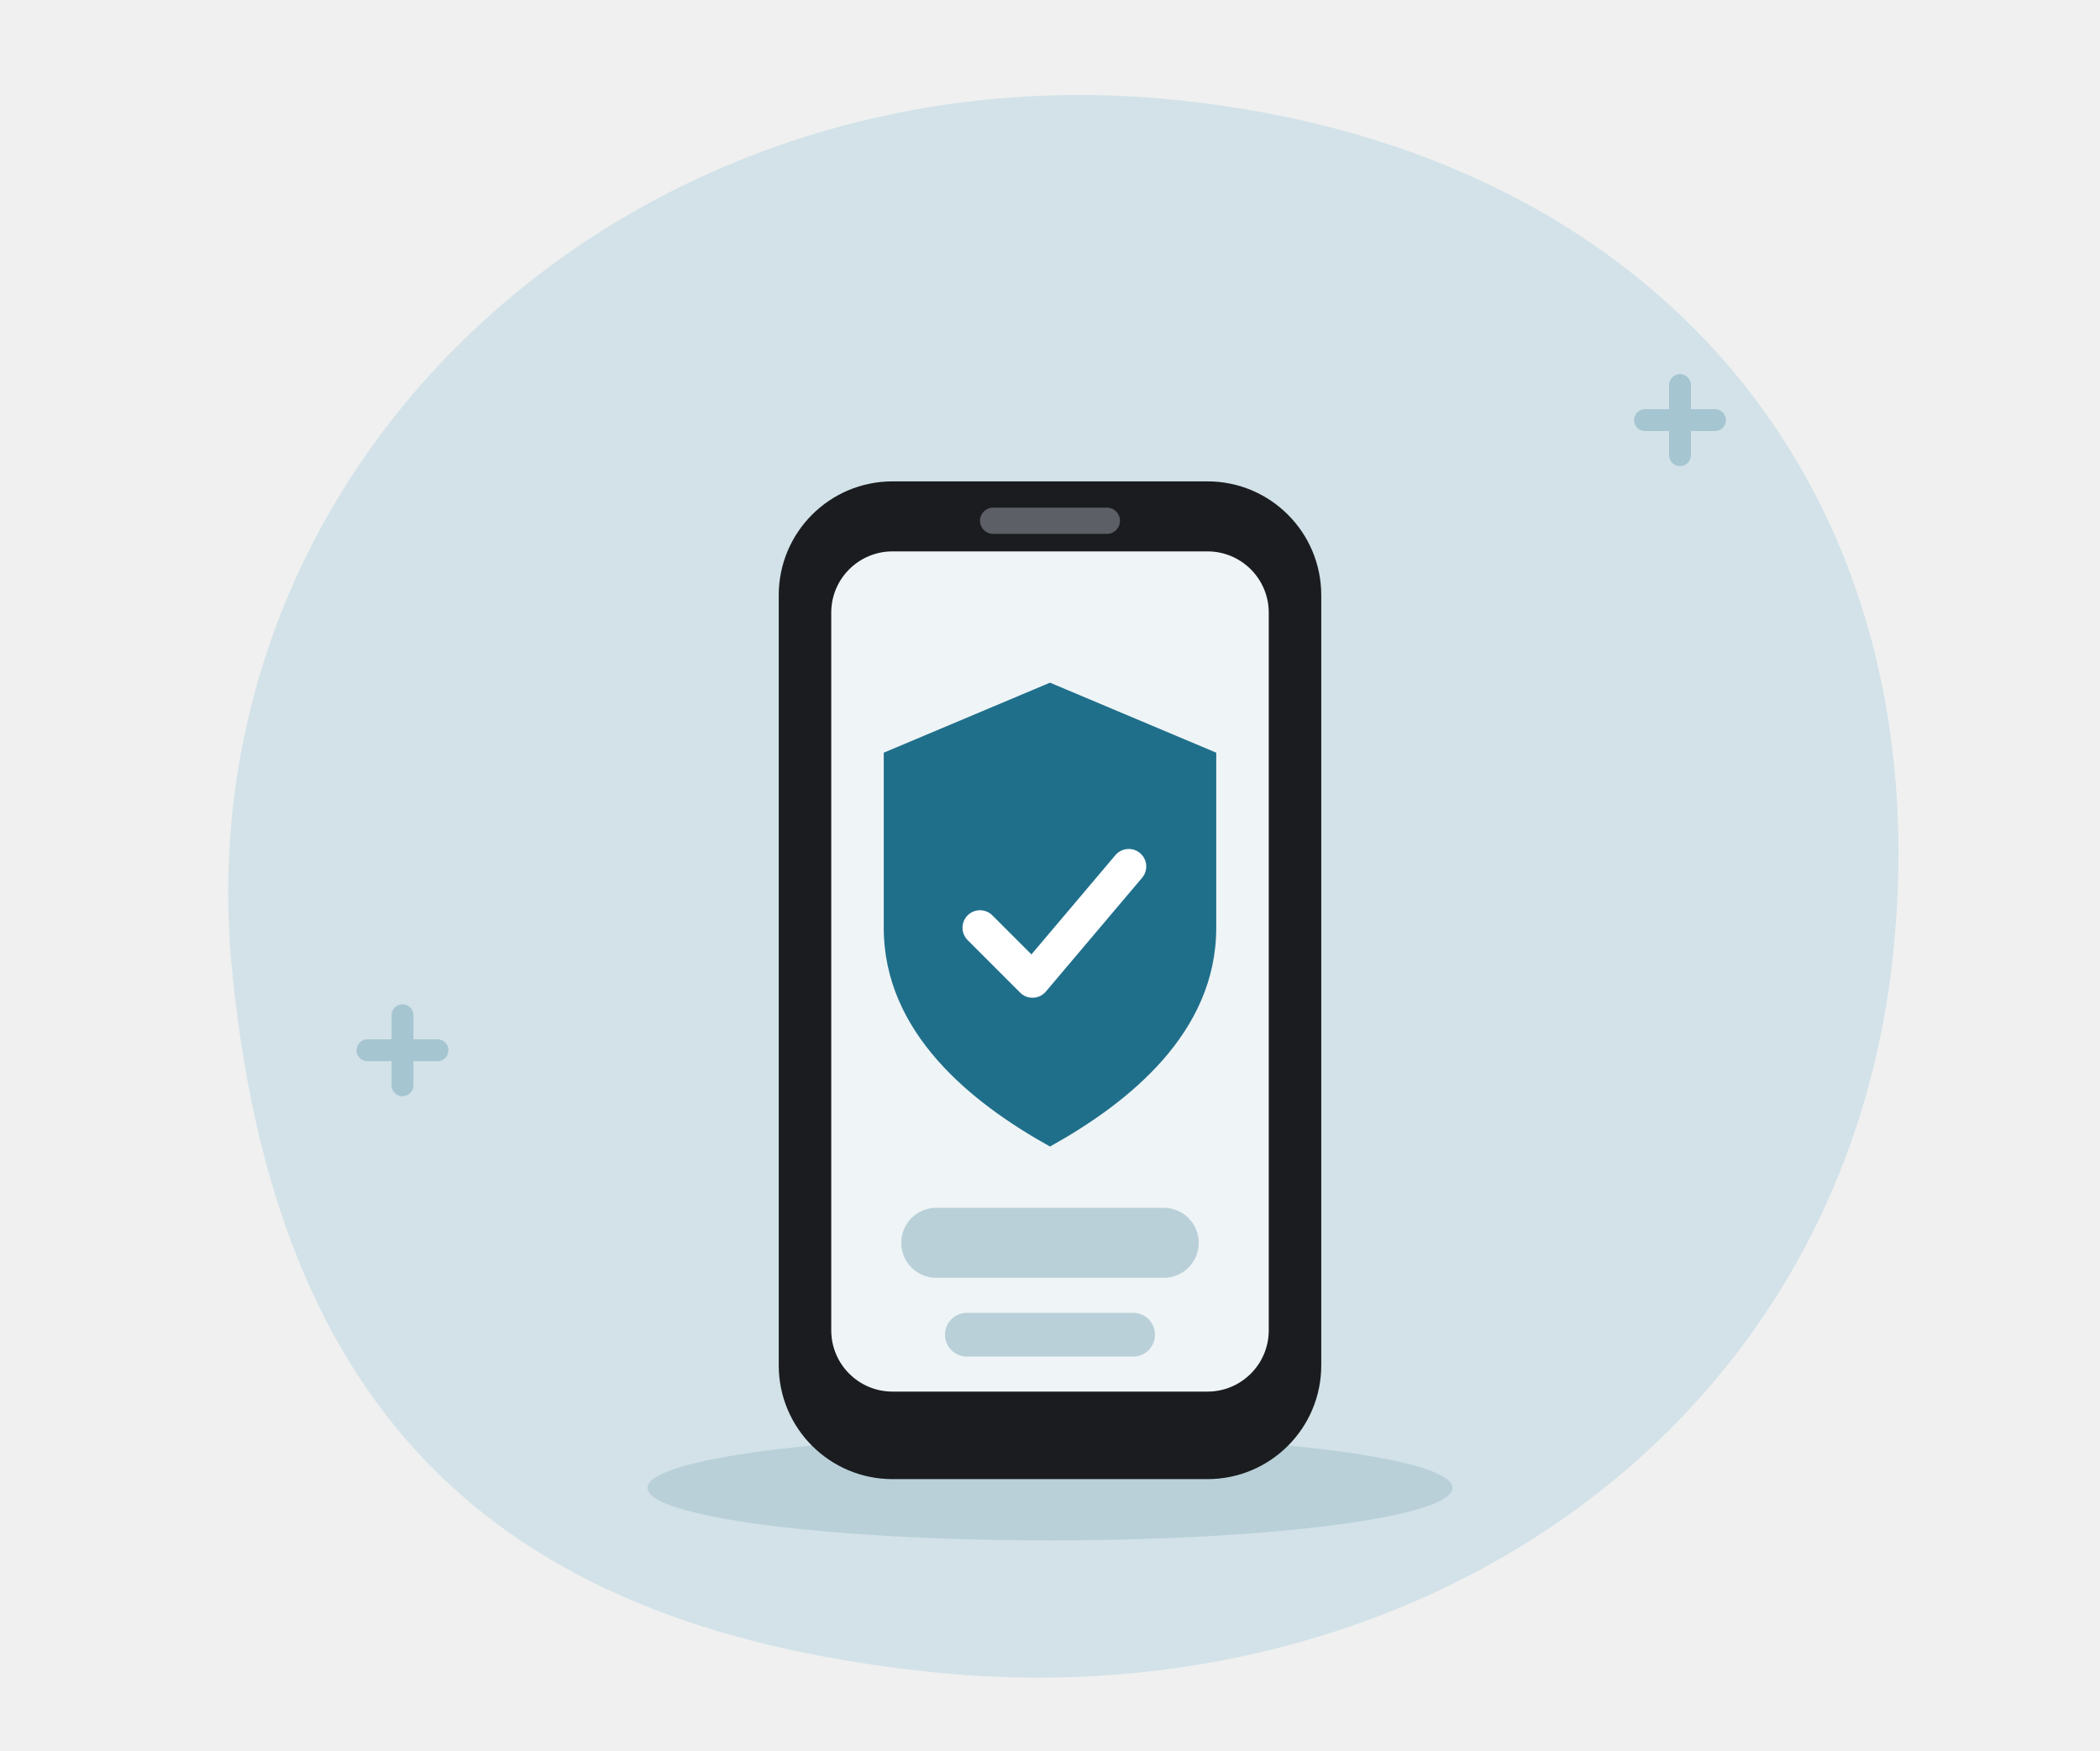
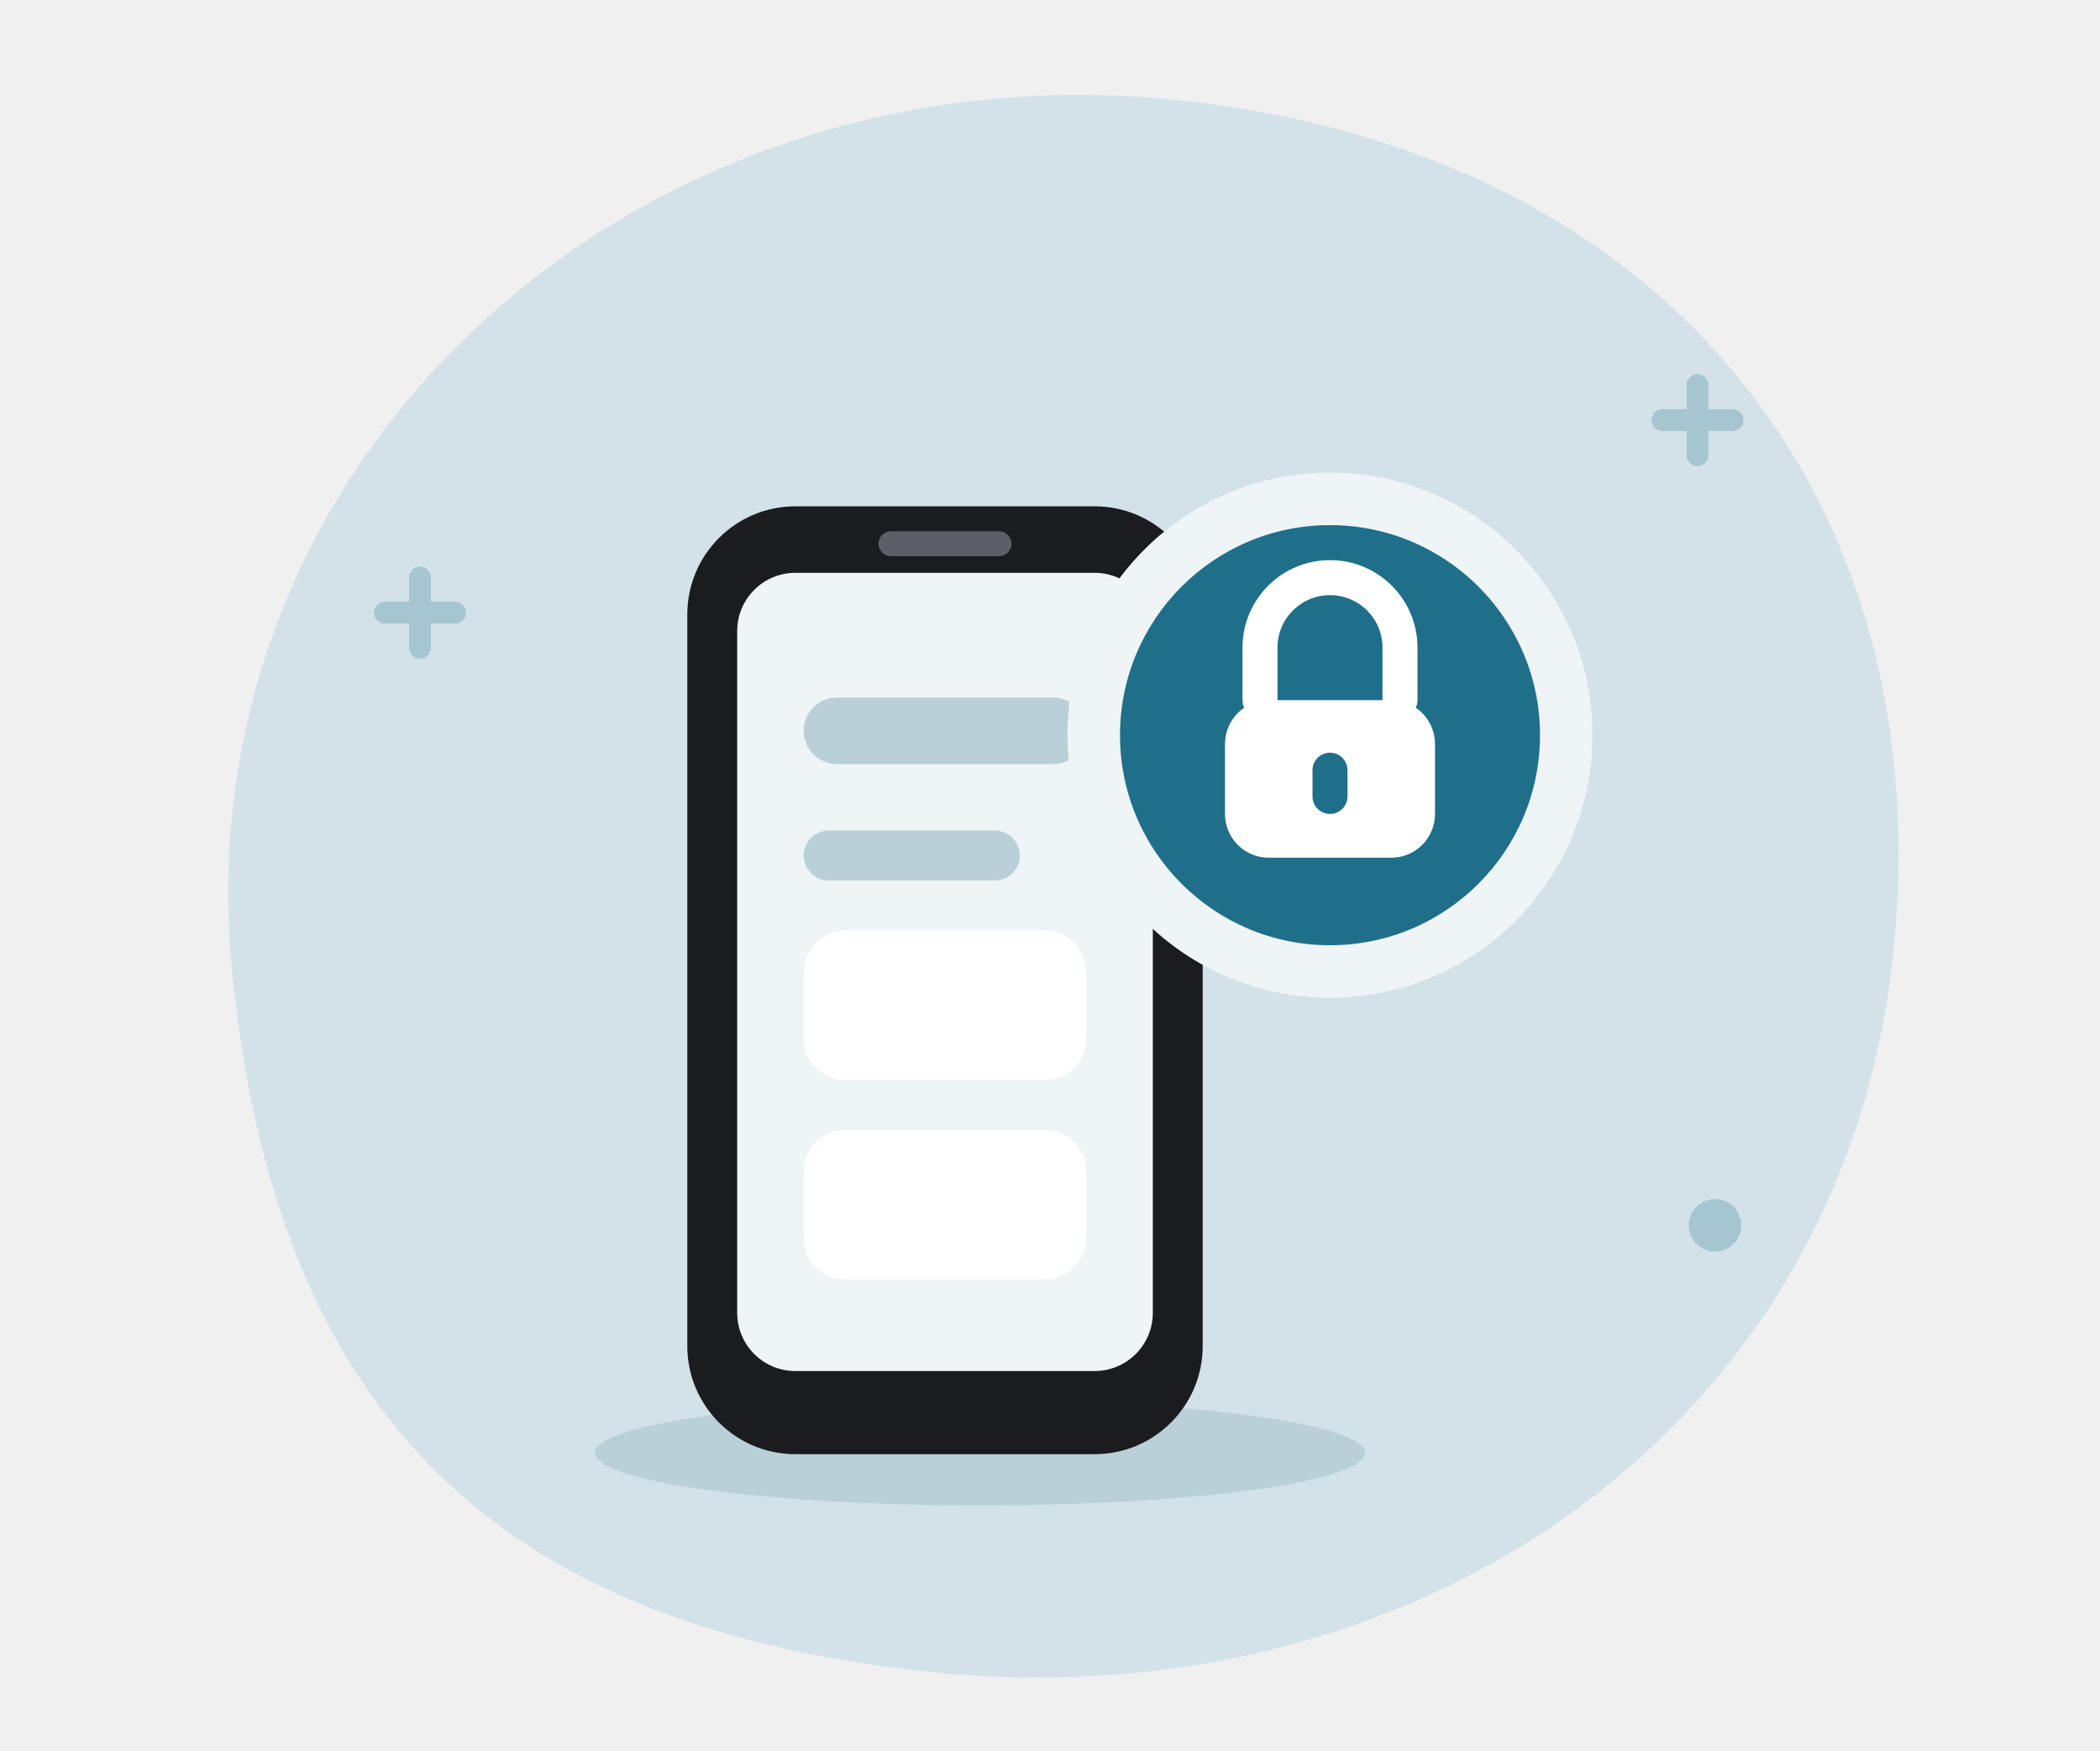
<svg xmlns="http://www.w3.org/2000/svg" viewBox="0 0 240 200" width="240" height="200" fill="none">
  <g transform="translate(120 100) scale(1.2)">
    <path d="M-78,8 C-82,-40 -40,-78 10,-74 C58,-70 86,-36 80,10 C74,54 34,80 -10,76 C-52,72 -74,52 -78,8 Z" fill="#D2E2E8" />
  </g>
-   <ellipse cx="120" cy="170" rx="46" ry="6" fill="#B9D0D9" />
-   <g transform="translate(120 112)">
+   <ellipse cx="112" cy="166" rx="44" ry="6" fill="#B9D0D9" />
+   <g transform="translate(108 112) scale(0.95)">
    <rect x="-31" y="-57" width="62" height="114" rx="13" fill="#1A1C1F" />
    <rect x="-25" y="-49" width="50" height="96" rx="7" fill="#EFF4F6" />
    <rect x="-8" y="-54" width="16" height="3" rx="1.5" fill="#5C5F66" />
-     <g transform="translate(0 -8)">
-       <path d="M0,-26 L19,-18 V2 C19,14 9,22 0,27 C-9,22 -19,14 -19,2 V-18 Z" fill="#1F6F8B" />
-       <path d="M-8,2 L-2,8 L9,-5" stroke="#FFFFFF" stroke-width="4" stroke-linecap="round" stroke-linejoin="round" />
-     </g>
-     <rect x="-17" y="26" width="34" height="8" rx="4" fill="#B9D0D9" />
-     <rect x="-12" y="38" width="24" height="5" rx="2.5" fill="#B9D0D9" />
+     <rect x="-17" y="-34" width="34" height="8" rx="4" fill="#B9D0D9" />
+     <rect x="-17" y="-18" width="26" height="6" rx="3" fill="#B9D0D9" />
+     <rect x="-17" y="-6" width="34" height="18" rx="5" fill="#FFFFFF" />
+     <rect x="-17" y="18" width="34" height="18" rx="5" fill="#FFFFFF" />
  </g>
-   <path d="M42,120 H50 M46,116 V124" stroke="#A5C5D1" stroke-width="2.5" stroke-linecap="round" />
-   <path d="M188,48 H196 M192,44 V52" stroke="#A5C5D1" stroke-width="2.5" stroke-linecap="round" />
+   <g transform="translate(152 84)">
+     <circle cx="0" cy="0" r="30" fill="#EFF4F6" />
+     <circle cx="0" cy="0" r="24" fill="#1F6F8B" />
+     <path d="M-8,-4 V-10 a8,8 0 0 1 16,0 V-4" stroke="#FFFFFF" stroke-width="4" stroke-linecap="round" fill="none" />
+     <rect x="-12" y="-4" width="24" height="18" rx="5" fill="#FFFFFF" />
+     <rect x="-2" y="2" width="4" height="7" rx="2" fill="#1F6F8B" />
+   </g>
+   <path d="M44,70 H52 M48,66 V74" stroke="#A5C5D1" stroke-width="2.5" stroke-linecap="round" />
+   <circle cx="196" cy="140" r="3" fill="#A5C5D1" />
+   <path d="M190,48 H198 M194,44 V52" stroke="#A5C5D1" stroke-width="2.5" stroke-linecap="round" />
</svg>
